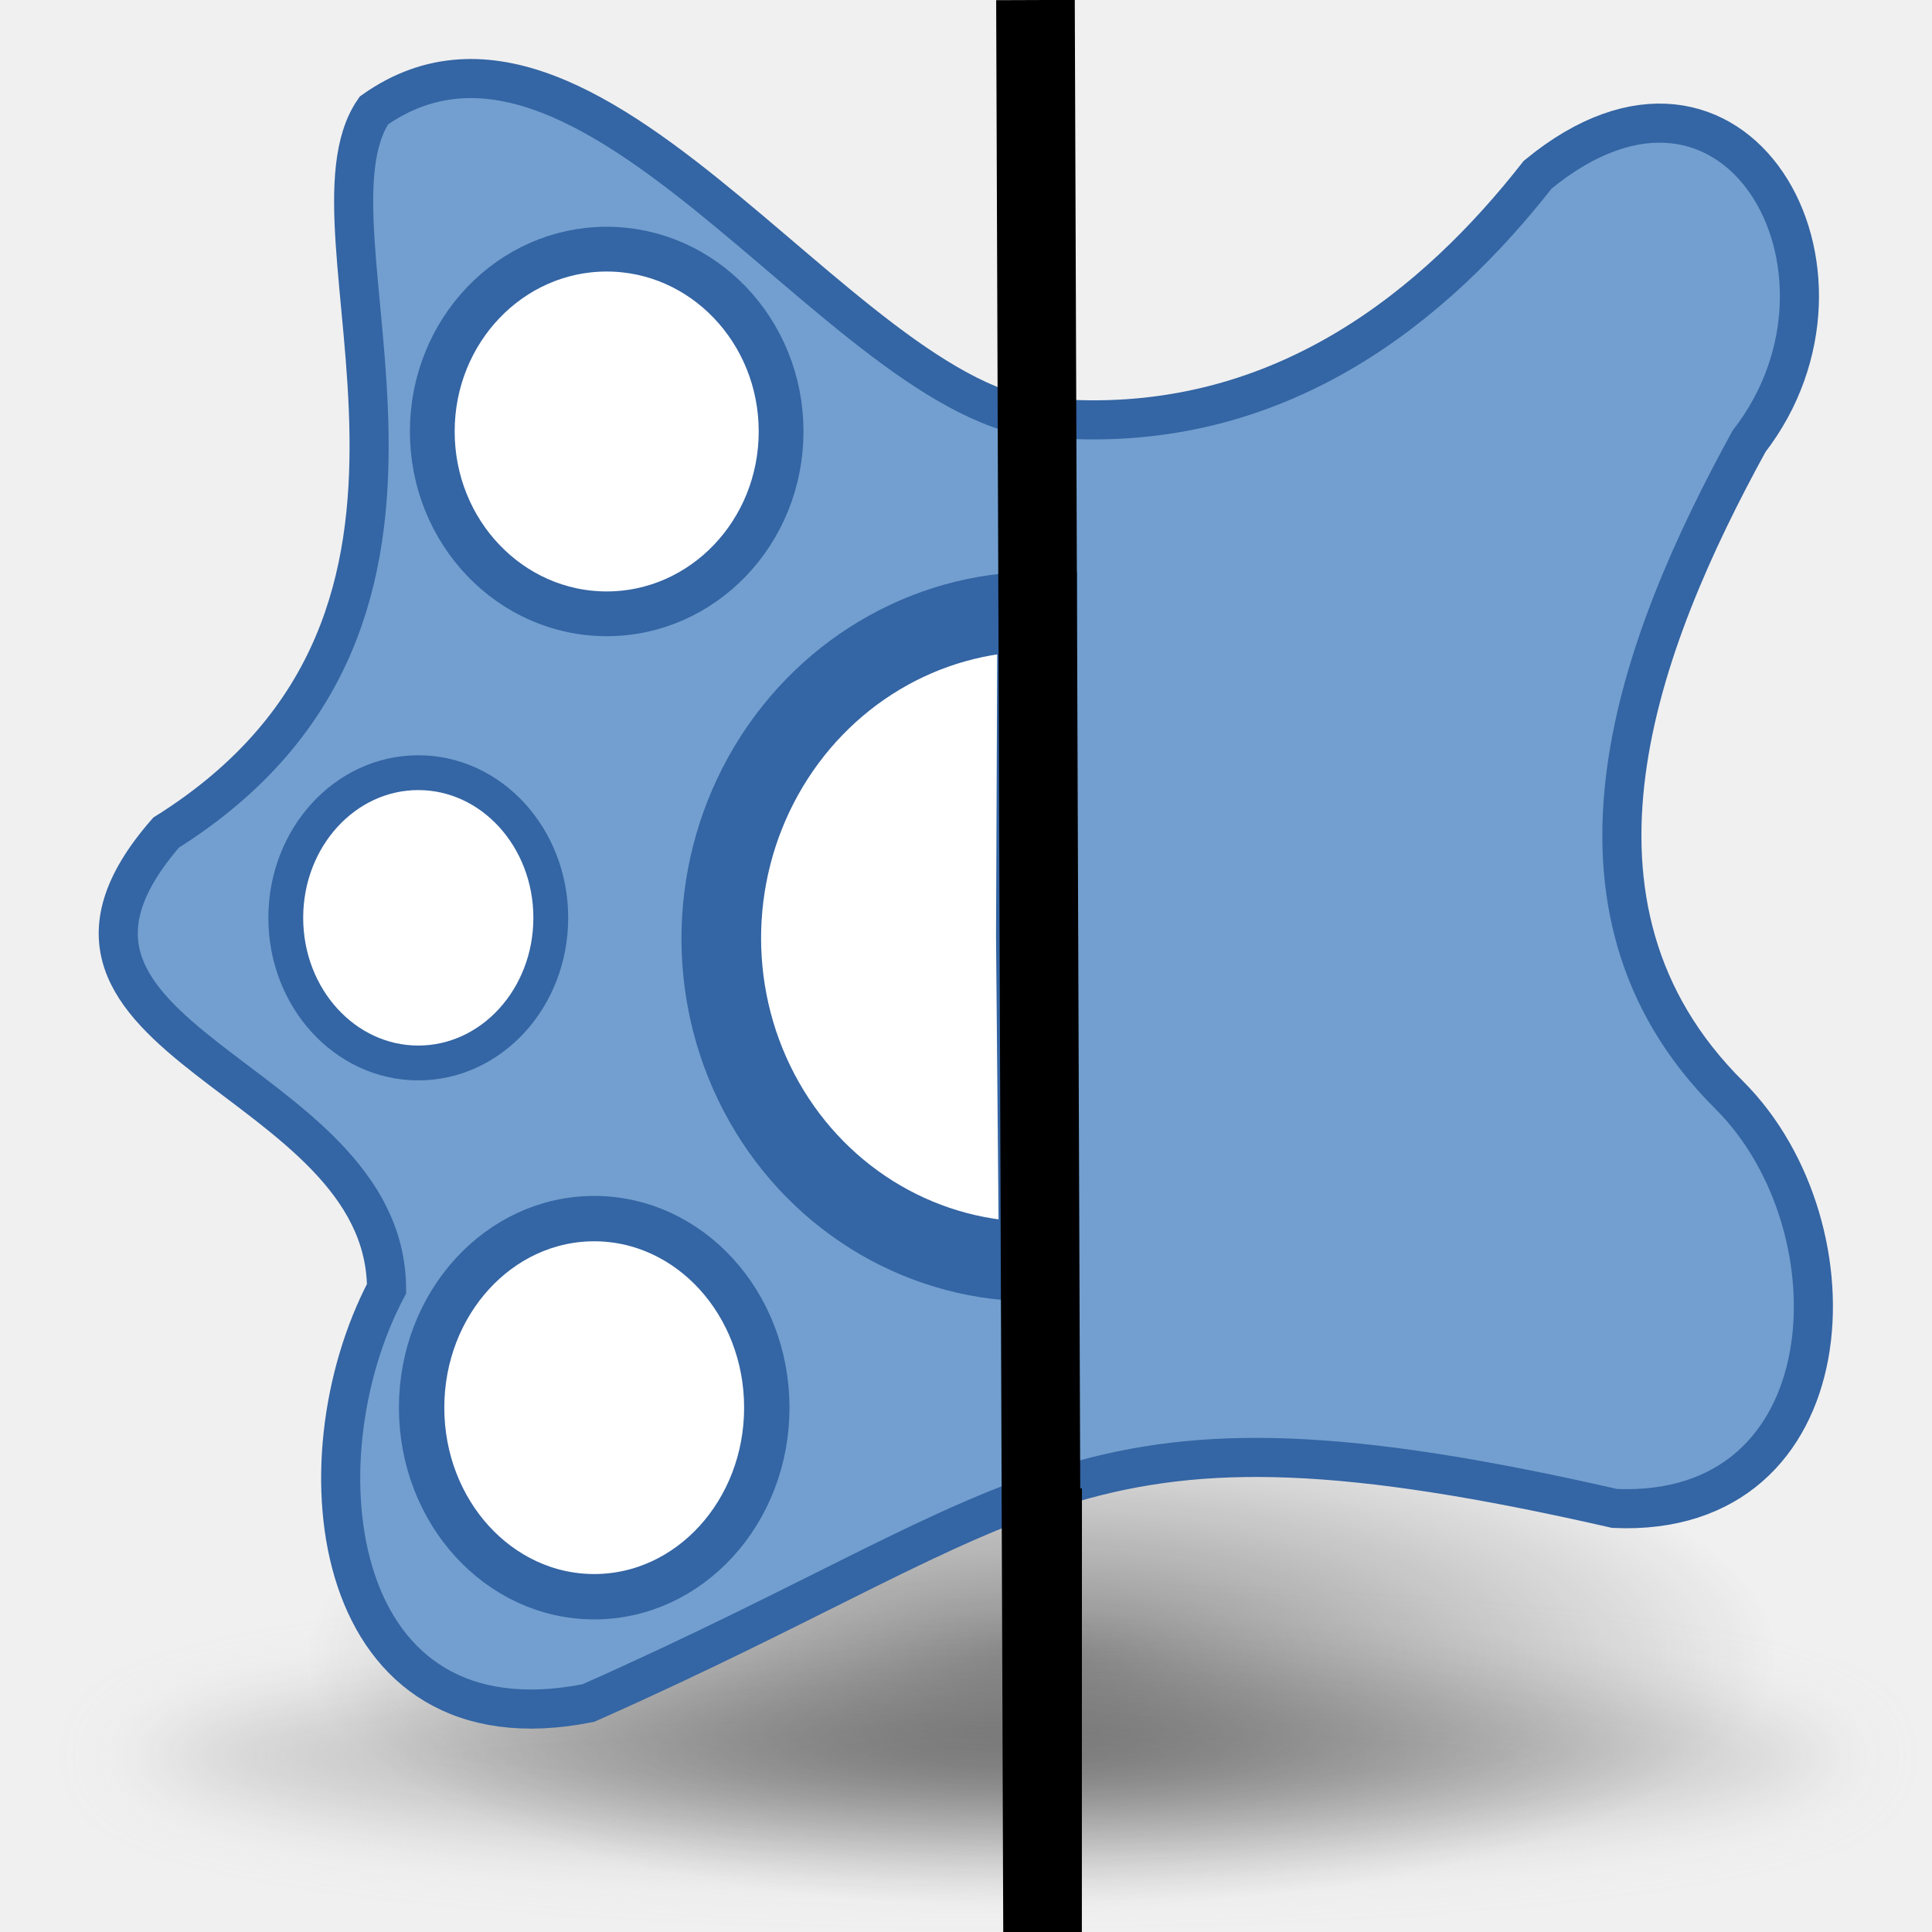
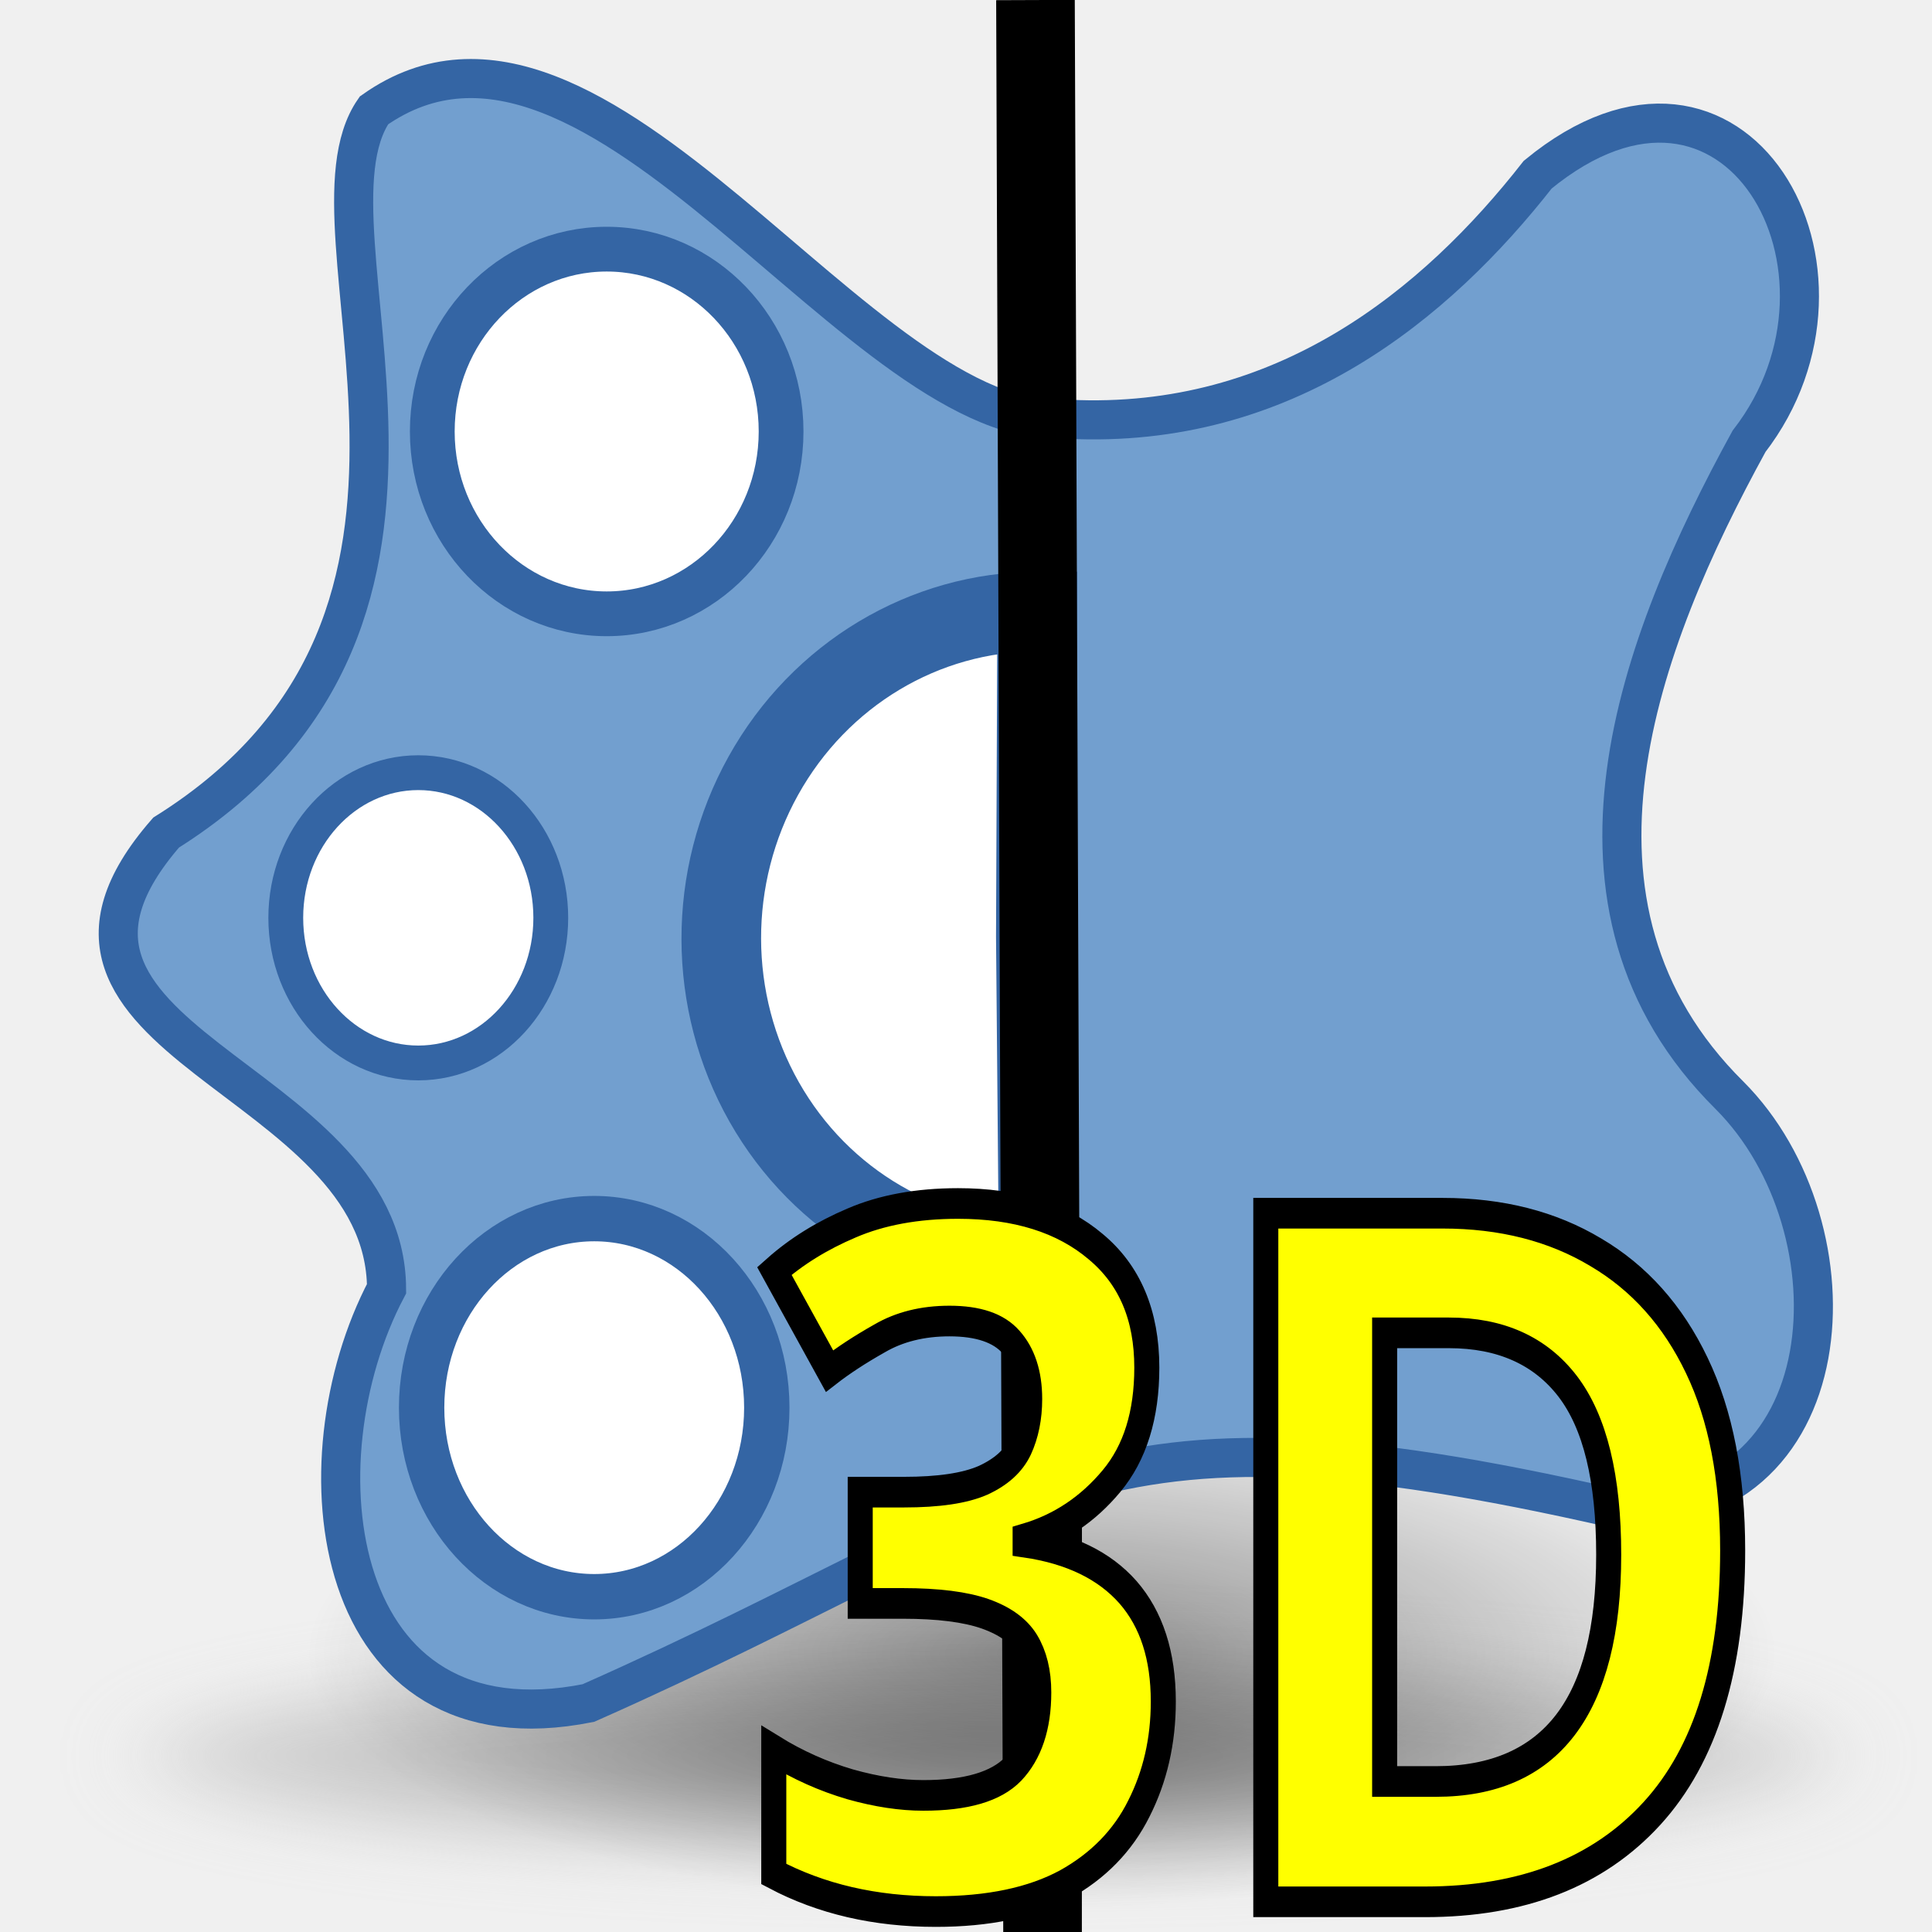
<svg xmlns="http://www.w3.org/2000/svg" xmlns:xlink="http://www.w3.org/1999/xlink" width="48" height="48" id="svg2" version="1.0" enable-background="new">
  <defs id="defs4">
    <linearGradient id="linearGradient4186">
      <stop style="stop-color:#8ae234;stop-opacity:1;" offset="0" id="stop4188" />
      <stop style="stop-color:#8ae234;stop-opacity:0;" offset="1" id="stop4190" />
    </linearGradient>
    <linearGradient id="linearGradient4101">
      <stop style="stop-color:#19bb2d;stop-opacity:1;" offset="0" id="stop4103" />
      <stop style="stop-color:#f67d7d;stop-opacity:0;" offset="1" id="stop4105" />
    </linearGradient>
    <linearGradient id="linearGradient3975">
      <stop style="stop-color:#8baef1;stop-opacity:1;" offset="0" id="stop3977" />
      <stop style="stop-color:#1c83be;stop-opacity:1;" offset="1" id="stop3979" />
    </linearGradient>
    <linearGradient id="linearGradient3621">
      <stop style="stop-color:#ffffff;stop-opacity:1;" offset="0" id="stop3623" />
      <stop style="stop-color:#dddddd;stop-opacity:1;" offset="1" id="stop3625" />
    </linearGradient>
    <linearGradient id="linearGradient3615">
      <stop id="stop3617" offset="0" style="stop-color:#ffffff;stop-opacity:1;" />
      <stop id="stop3619" offset="1" style="stop-color:#000000;stop-opacity:1;" />
    </linearGradient>
    <linearGradient id="linearGradient3597">
      <stop style="stop-color:#2f2f2f;stop-opacity:1;" offset="0" id="stop3599" />
      <stop style="stop-color:#c7c7c7;stop-opacity:1;" offset="1" id="stop3601" />
    </linearGradient>
    <linearGradient id="linearGradient3573">
      <stop id="stop3575" offset="0" style="stop-color:#ffffff;stop-opacity:1;" />
      <stop id="stop3577" offset="1" style="stop-color:#dddddd;stop-opacity:1;" />
    </linearGradient>
    <linearGradient id="linearGradient3543">
      <stop style="stop-color:#ffffff;stop-opacity:1;" offset="0" id="stop3545" />
      <stop style="stop-color:#d9d9d9;stop-opacity:1;" offset="1" id="stop3547" />
    </linearGradient>
    <linearGradient id="linearGradient3159">
      <stop style="stop-color:#ffffff;stop-opacity:1;" offset="0" id="stop3161" />
      <stop style="stop-color:#4c4c4c;stop-opacity:1;" offset="1" id="stop3163" />
    </linearGradient>
    <filter id="filter3693" x="-0.063" width="1.125" y="-0.393" height="1.786">
      <feGaussianBlur stdDeviation="0.818" id="feGaussianBlur3695" />
    </filter>
    <radialGradient xlink:href="#linearGradient3543" id="radialGradient4161" gradientUnits="userSpaceOnUse" gradientTransform="matrix(0.708106,-0.3768867,0.7104127,1.334747,-19.86818,-7.448448)" cx="19.509" cy="24.243" fx="19.509" fy="24.243" r="14.117" />
    <radialGradient xlink:href="#linearGradient3597" id="radialGradient4164" gradientUnits="userSpaceOnUse" gradientTransform="matrix(1,0,0,0.1593625,0,35.83217)" cx="19.188" cy="42.625" fx="19.188" fy="42.625" r="15.688" />
    <linearGradient xlink:href="#linearGradient4186" id="linearGradient4192" x1="17.846" y1="18.332" x2="45.44" y2="18.332" gradientUnits="userSpaceOnUse" />
    <linearGradient xlink:href="#linearGradient4186" id="linearGradient2861" gradientUnits="userSpaceOnUse" x1="17.846" y1="18.332" x2="45.44" y2="18.332" gradientTransform="matrix(0.7358347,0,0,0.7358347,13.98327,-0.3278099)" />
    <linearGradient id="linearGradient3367">
      <stop style="stop-color:#000000;stop-opacity:1" offset="0" id="stop3369" />
      <stop id="stop3371" offset="0.444" style="stop-color:#940000;stop-opacity:1;" />
      <stop id="stop3373" offset="1" style="stop-color:#dc0808;stop-opacity:1;" />
    </linearGradient>
    <linearGradient id="linearGradient3124">
      <stop id="stop3126" offset="0" style="stop-color:#4e1818;stop-opacity:1;" />
      <stop style="stop-color:#940000;stop-opacity:1;" offset="0.623" id="stop3128" />
      <stop style="stop-color:#dc0808;stop-opacity:1;" offset="1" id="stop3130" />
    </linearGradient>
    <linearGradient id="linearGradient3358">
      <stop id="stop3360" offset="0" style="stop-color:#000000;stop-opacity:1" />
      <stop style="stop-color:#940000;stop-opacity:1;" offset="0.111" id="stop3362" />
      <stop style="stop-color:#dc0808;stop-opacity:1;" offset="1" id="stop3364" />
    </linearGradient>
    <linearGradient id="linearGradient3336">
      <stop id="stop3338" offset="0" style="stop-color:#4e1818;stop-opacity:1;" />
      <stop style="stop-color:#940000;stop-opacity:1;" offset="0.458" id="stop3340" />
      <stop style="stop-color:#dc0808;stop-opacity:1;" offset="1" id="stop3342" />
    </linearGradient>
    <linearGradient id="linearGradient3300">
      <stop style="stop-color:#4e1818;stop-opacity:1;" offset="0" id="stop3308" />
      <stop id="stop3322" offset="0.236" style="stop-color:#940000;stop-opacity:1;" />
      <stop id="stop3304" offset="1" style="stop-color:#dc0808;stop-opacity:1;" />
    </linearGradient>
    <linearGradient id="linearGradient3256">
      <stop style="stop-color:#000000;stop-opacity:1;" offset="0" id="stop3258" />
      <stop style="stop-color:#000000;stop-opacity:0;" offset="1" id="stop3260" />
    </linearGradient>
    <linearGradient id="linearGradient3264">
      <stop style="stop-color:#c9c9c9;stop-opacity:1;" offset="0" id="stop3266" />
      <stop id="stop3276" offset="0.25" style="stop-color:#f8f8f8;stop-opacity:1;" />
      <stop id="stop3272" offset="0.5" style="stop-color:#e2e2e2;stop-opacity:1;" />
      <stop style="stop-color:#b0b0b0;stop-opacity:1;" offset="0.75" id="stop3274" />
      <stop style="stop-color:#c9c9c9;stop-opacity:1;" offset="1" id="stop3268" />
    </linearGradient>
    <radialGradient r="19.622" fy="39.161" fx="25.456" cy="39.161" cx="25.456" gradientTransform="matrix(1,0,0,0.315315,0,26.81305)" gradientUnits="userSpaceOnUse" id="radialGradient3385" xlink:href="#linearGradient3256" />
    <marker orient="auto" refY="0" refX="0" id="Arrow2Sstart" style="overflow:visible">
      <path id="path3703" style="font-size:12px;fill-rule:evenodd;stroke-width:0.625;stroke-linejoin:round" d="M 8.719,4.034 L -2.207,0.016 L 8.719,-4.002 C 6.973,-1.63 6.983,1.616 8.719,4.034 z" transform="matrix(0.3,0,0,0.3,-0.69,0)" />
    </marker>
    <marker id="RazorWire" refX="0" refY="0" orient="auto">
       style="overflow:visible"&gt;
      <path id="path3906" transform="scale(0.8,0.8)" style="fill:#808080;fill-opacity:1;fill-rule:evenodd;stroke:#000000;stroke-width:0.1pt" d="M 0.023,-0.74 L 0.023,0.697 L -7.759,3.01 L 10.679,3.01 L 3.491,0.697 L 3.491,-0.74 L 10.741,-2.896 L -7.727,-2.896 L 0.023,-0.74 z" />
    </marker>
    <marker orient="auto" refY="0" refX="0" id="Arrow1Send" style="overflow:visible">
      <path id="path3688" d="M 0,0 L 5,-5 L -12.5,0 L 5,5 L 0,0 z" style="fill-rule:evenodd;stroke:#000000;stroke-width:1pt;marker-start:none" transform="matrix(-0.2,0,0,-0.2,-1.2,0)" />
    </marker>
    <linearGradient id="linearGradient3199">
      <stop style="stop-color:#868686;stop-opacity:1;" offset="0" id="stop3201" />
      <stop style="stop-color:#ffffff;stop-opacity:1;" offset="1" id="stop3203" />
    </linearGradient>
    <marker orient="auto" refY="0" refX="0" id="marker2700" style="overflow:visible">
      <path id="path2702" style="font-size:12px;fill-rule:evenodd;stroke-width:0.625;stroke-linejoin:round" d="M 8.719,4.034 L -2.207,0.016 L 8.719,-4.002 C 6.973,-1.63 6.983,1.616 8.719,4.034 z" transform="matrix(0.3,0,0,0.3,-0.69,0)" />
    </marker>
    <marker id="marker2696" refX="0" refY="0" orient="auto">
       style="overflow:visible"&gt;
      <path id="path2698" transform="scale(0.8,0.8)" style="fill:#808080;fill-opacity:1;fill-rule:evenodd;stroke:#000000;stroke-width:0.1pt" d="M 0.023,-0.74 L 0.023,0.697 L -7.759,3.01 L 10.679,3.01 L 3.491,0.697 L 3.491,-0.74 L 10.741,-2.896 L -7.727,-2.896 L 0.023,-0.74 z" />
    </marker>
    <marker orient="auto" refY="0" refX="0" id="marker2692" style="overflow:visible">
      <path id="path2694" d="M 0,0 L 5,-5 L -12.5,0 L 5,5 L 0,0 z" style="fill-rule:evenodd;stroke:#000000;stroke-width:1pt;marker-start:none" transform="matrix(-0.2,0,0,-0.2,-1.2,0)" />
    </marker>
    <marker orient="auto" refY="0" refX="0" id="marker2660" style="overflow:visible">
      <path id="path2662" style="font-size:12px;fill-rule:evenodd;stroke-width:0.625;stroke-linejoin:round" d="M 8.719,4.034 L -2.207,0.016 L 8.719,-4.002 C 6.973,-1.63 6.983,1.616 8.719,4.034 z" transform="matrix(0.3,0,0,0.3,-0.69,0)" />
    </marker>
    <marker id="marker2656" refX="0" refY="0" orient="auto">
       style="overflow:visible"&gt;
      <path id="path2658" transform="scale(0.8,0.8)" style="fill:#808080;fill-opacity:1;fill-rule:evenodd;stroke:#000000;stroke-width:0.1pt" d="M 0.023,-0.74 L 0.023,0.697 L -7.759,3.01 L 10.679,3.01 L 3.491,0.697 L 3.491,-0.74 L 10.741,-2.896 L -7.727,-2.896 L 0.023,-0.74 z" />
    </marker>
    <marker orient="auto" refY="0" refX="0" id="marker2652" style="overflow:visible">
      <path id="path2654" d="M 0,0 L 5,-5 L -12.5,0 L 5,5 L 0,0 z" style="fill-rule:evenodd;stroke:#000000;stroke-width:1pt;marker-start:none" transform="matrix(-0.2,0,0,-0.2,-1.2,0)" />
    </marker>
    <linearGradient y2="473.164" x2="-361.587" y1="473.164" x1="-482.456" gradientUnits="userSpaceOnUse" id="linearGradient2707" xlink:href="#linearGradient3199" />
    <linearGradient y2="84.768" x2="446.751" y1="84.768" x1="313.025" gradientUnits="userSpaceOnUse" id="linearGradient2709" xlink:href="#linearGradient3199" />
    <linearGradient y2="471.947" x2="-243.894" y1="471.947" x1="-364.763" gradientUnits="userSpaceOnUse" id="linearGradient2711" xlink:href="#linearGradient3199" />
    <linearGradient y2="441.063" x2="46.901" y1="441.063" x1="-196.229" gradientUnits="userSpaceOnUse" id="linearGradient2713" xlink:href="#linearGradient3199" />
    <linearGradient y2="403.972" x2="-361.594" y1="403.972" x1="-482.463" gradientUnits="userSpaceOnUse" id="linearGradient2715" xlink:href="#linearGradient3199" />
    <linearGradient y2="11.617" x2="446.592" y1="11.617" x1="312.866" gradientUnits="userSpaceOnUse" id="linearGradient2717" xlink:href="#linearGradient3199" />
    <linearGradient y2="404.158" x2="-246.243" y1="404.158" x1="-367.112" gradientUnits="userSpaceOnUse" id="linearGradient2719" xlink:href="#linearGradient3199" />
  </defs>
  <g id="layer1" style="display:inline">
    <path style="display:inline;opacity:0.498;fill:url(#radialGradient4164);fill-opacity:1;fill-rule:evenodd;stroke:none;filter:url(#filter3693)" id="path3651" d="m 34.875,42.625 a 15.688,2.5 0 1 1 -31.375,0 15.688,2.5 0 1 1 31.375,0 z" transform="matrix(1.335216,0,0,1,-1.048256,1)" />
    <g id="g4464" transform="translate(2.019231,-0.561793)">
      <g style="display:inline" id="layer2">
-         <ellipse transform="matrix(0.9325851,0,0,1.024802,0.1236022,1.512626)" id="path3374" style="display:inline;overflow:visible;visibility:visible;opacity:0.409;fill:url(#radialGradient3385);fill-opacity:1;fill-rule:nonzero;stroke:none;stroke-width:1.018;stroke-linecap:butt;stroke-linejoin:miter;stroke-miterlimit:4;stroke-dasharray:none;stroke-dashoffset:0;stroke-opacity:1;marker:none;marker-start:none;marker-mid:none;marker-end:none" cx="25.456" cy="39.161" rx="19.622" ry="6.187" />
+         <ellipse transform="matrix(0.9325851,0,0,1.024802,0.1236022,1.512626)" id="path3374" style="display:inline;overflow:visible;visibility:visible;opacity:0.409;fill:url(#radialGradient3385);fill-opacity:1;fill-rule:nonzero;stroke:none;stroke-width:1.018;stroke-linecap:butt;stroke-linejoin:miter;stroke-miterlimit:4;stroke-dasharray:none;stroke-dashoffset:0;stroke-opacity:1;marker:none;marker-start:none;marker-mid:none;marker-end:none" cx="25.456" cy="39.161" rx="19.622" ry="6.187" d="m 45.078,39.161 c 0,3.417 -8.785,6.187 -19.622,6.187 -10.837,0 -19.622,-2.77 -19.622,-6.187 0,-3.417 8.785,-6.187 19.622,-6.187 10.837,0 19.622,2.77 19.622,6.187 z" />
        <path id="path3298" d="M 7.272,3.304 C 5.205,6.289 10.733,15.836 2.108,21.247 c -4.557,5.226 5.447,5.987 5.477,11.331 -2.271,4.313 -1.418,11.581 5.015,10.295 11.423,-5.066 12.076,-7.898 25.497,-4.834 5.787,0.251 6.141,-6.978 2.852,-10.265 C 36.198,23.061 38.69,16.531 41.435,11.526 44.698,7.308 41.103,0.859 36.185,4.901 33.659,8.126 29.89,11.238 24.529,10.978 19.408,11.415 12.849,-0.63 7.272,3.304 Z" style="fill:#729fcf;fill-opacity:1;fill-rule:evenodd;stroke:#3465a4;stroke-width:0.971;stroke-linecap:butt;stroke-linejoin:miter;stroke-miterlimit:4;stroke-dasharray:none;stroke-opacity:1" />
      </g>
      <g style="display:inline" id="layer1-9" />
    </g>
    <path style="display:inline;fill:#ffffff;fill-rule:evenodd;stroke:#3465a4;stroke-width:1.978px;stroke-linecap:butt;stroke-linejoin:miter;stroke-opacity:1" id="path3505-5" d="m 31.728,-25.528 a 8.075,7.816 0 0 1 -4.069,6.786 8.075,7.816 0 0 1 -8.106,-0.053 8.075,7.816 0 0 1 -3.974,-6.838 l 8.074,0.105 z" transform="matrix(0.00887437,0.9999606,-0.9998873,0.01501245,0,0)" />
    <path style="fill:#2e3436;stroke:#000000;stroke-width:1.953;stroke-linecap:butt;stroke-linejoin:miter;stroke-miterlimit:4;stroke-dasharray:none;stroke-opacity:1" d="M 25.726,0.001 25.902,48.047 l 0.002,-11.068" id="path3503" />
    <ellipse style="fill:#ffffff;fill-rule:evenodd;stroke:#3465a4;stroke-width:1.112px;stroke-linecap:butt;stroke-linejoin:miter;stroke-opacity:1" id="path3505" cx="15.073" cy="10.72" rx="4.333" ry="4.53" />
    <ellipse style="display:inline;fill:#ffffff;fill-rule:evenodd;stroke:#3465a4;stroke-width:1.127px;stroke-linecap:butt;stroke-linejoin:miter;stroke-opacity:1" id="path3505-4" cx="14.763" cy="34.973" rx="4.288" ry="4.697" />
    <ellipse style="display:inline;fill:#ffffff;fill-rule:evenodd;stroke:#3465a4;stroke-width:0.865px;stroke-linecap:butt;stroke-linejoin:miter;stroke-opacity:1" id="path3505-4-9" cx="10.392" cy="22.803" rx="3.292" ry="3.606" />
+     <text xml:space="preserve" style="font-size:21.67px;font-style:normal;font-weight:bold;line-height:125%;letter-spacing:0px;word-spacing:0px;fill:#ffff00;fill-opacity:1;stroke:#000000;stroke-width:0.688px;stroke-linecap:butt;stroke-linejoin:miter;stroke-opacity:1;display:inline;font-family:Sans;-inkscape-font-specification:Sans Bold" x="20.432" y="42.723" id="text4272" transform="scale(0.9041789,1.105976)">
+       <tspan id="tspan4274" x="20.432" y="42.723" style="font-weight:bold;fill:#ffff00;stroke-width:0.688;-inkscape-font-specification:Sans Bold">3D</tspan>
+     </text>
  </g>
</svg>
